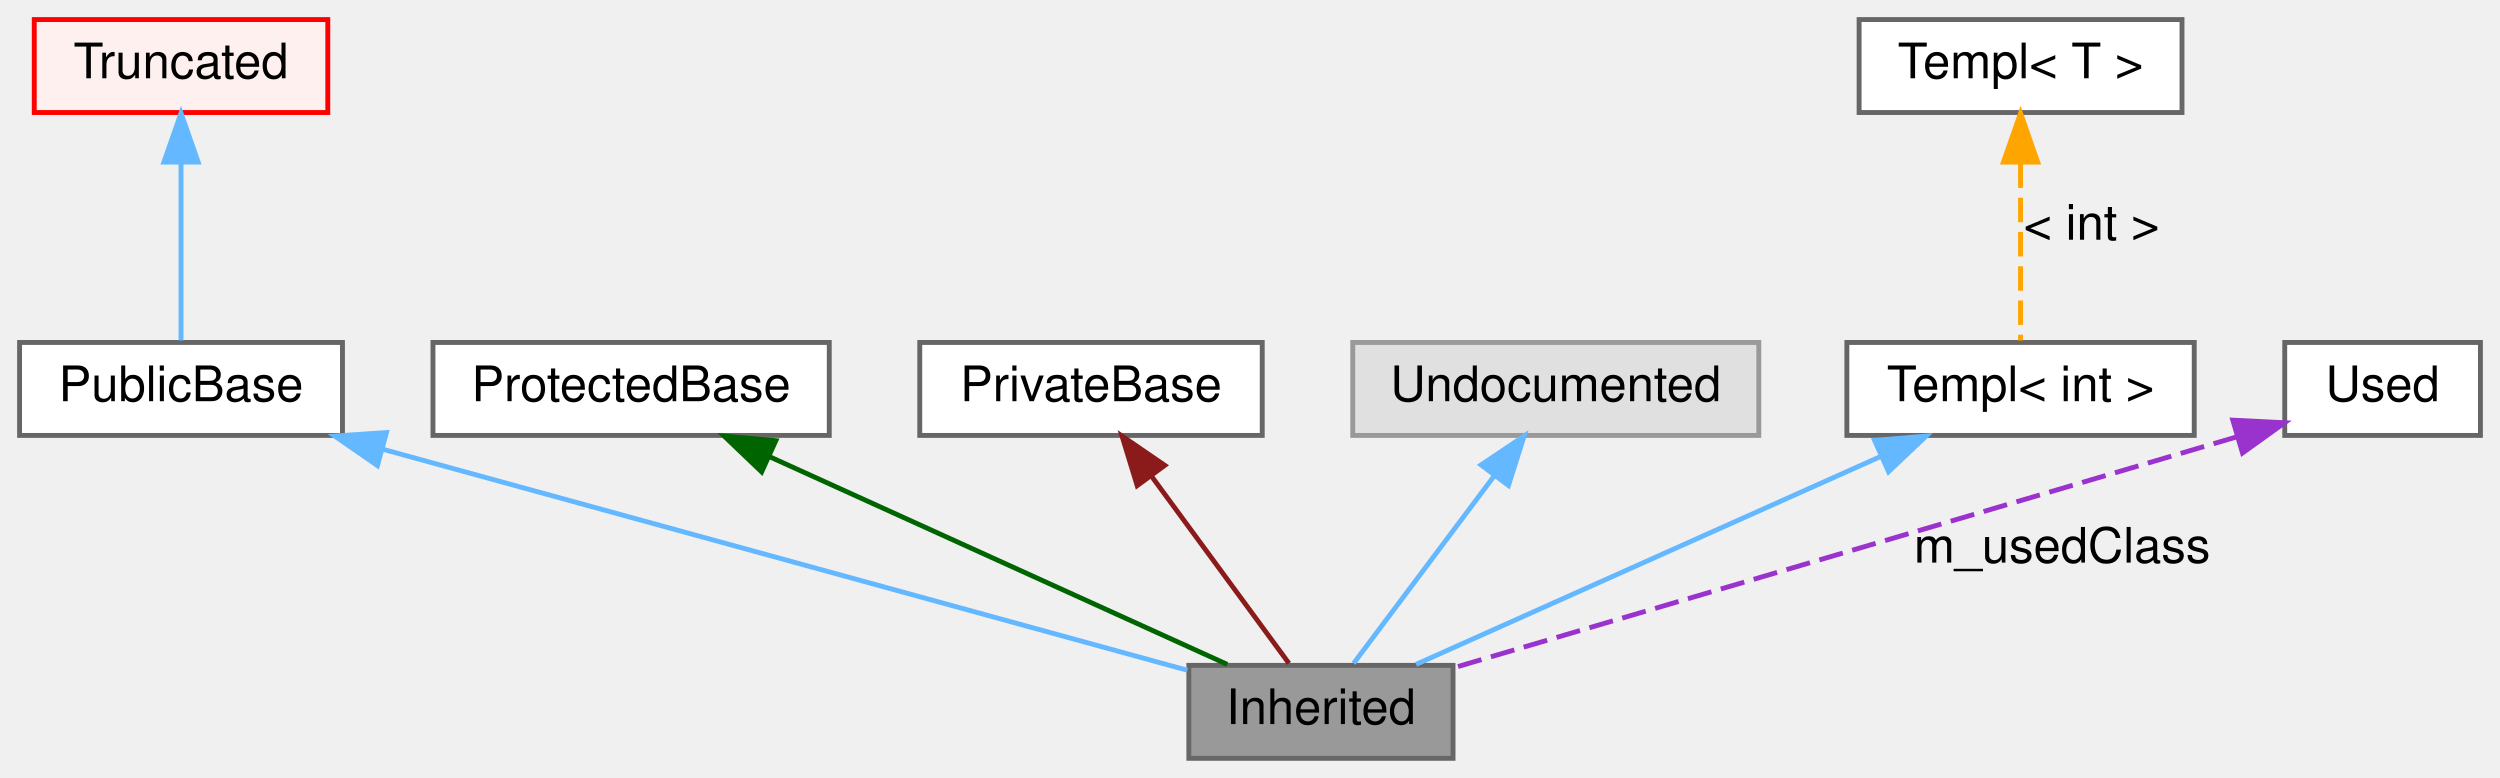
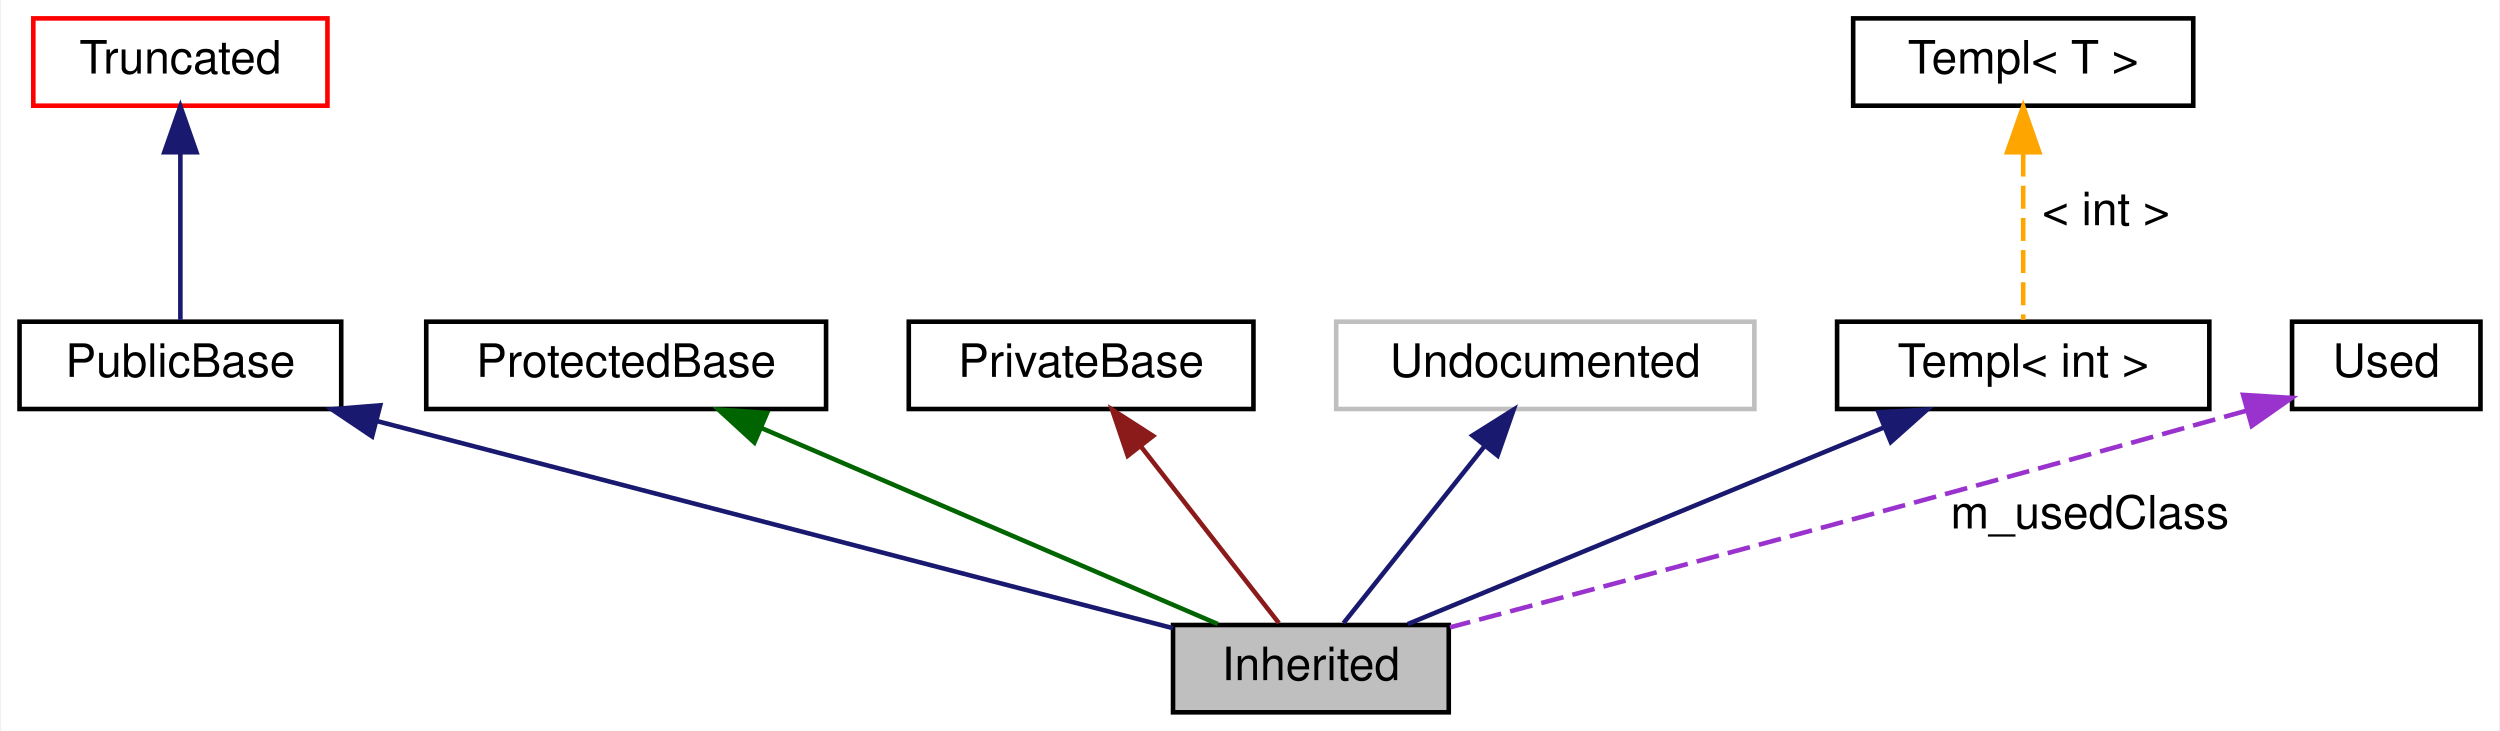
- <svg xmlns="http://www.w3.org/2000/svg" xmlns:xlink="http://www.w3.org/1999/xlink" width="511pt" height="159pt" viewBox="0.00 0.00 511.00 159.00">
+ <svg xmlns="http://www.w3.org/2000/svg" width="544pt" height="159pt" viewBox="0.00 0.00 543.50 159.00">
  <g id="graph0" class="graph" transform="scale(1 1) rotate(0) translate(4 155)">
+     <polygon fill="white" stroke="transparent" points="-4,4 -4,-155 539.5,-155 539.5,4 -4,4" />
    <g id="node1" class="node">
-       <g id="a_node1">
-         <a xlink:title=" ">
-           <polygon fill="#999999" stroke="#666666" points="293,-19 239,-19 239,0 293,0 293,-19" />
-           <text text-anchor="middle" x="266" y="-7" font-family="Helvetica,sans-Serif" font-size="10.00">Inherited</text>
-         </a>
-       </g>
+       <polygon fill="#bfbfbf" stroke="black" points="311,-19 251,-19 251,0 311,0 311,-19" />
+       <text text-anchor="middle" x="281" y="-7" font-family="Helvetica,sans-Serif" font-size="10.00">Inherited</text>
    </g>
    <g id="node2" class="node">
-       <g id="a_node2">
-         <a xlink:href="url.html" xlink:title=" ">
-           <polygon fill="white" stroke="#666666" points="66,-85 0,-85 0,-66 66,-66 66,-85" />
-           <text text-anchor="middle" x="33" y="-73" font-family="Helvetica,sans-Serif" font-size="10.00">PublicBase</text>
-         </a>
-       </g>
+       <polygon fill="none" stroke="black" points="70,-85 0,-85 0,-66 70,-66 70,-85" />
+       <text text-anchor="middle" x="35" y="-73" font-family="Helvetica,sans-Serif" font-size="10.00">PublicBase</text>
    </g>
    <g id="edge1" class="edge">
-       <path fill="none" stroke="#63b8ff" d="M74.07,-63.22C121.46,-50.2 198.08,-29.16 238.69,-18" />
-       <polygon fill="#63b8ff" stroke="#63b8ff" points="73.14,-59.84 64.42,-65.87 74.99,-66.59 73.14,-59.84" />
+       <path fill="none" stroke="midnightblue" d="M77.7,-63.39C127.22,-50.51 207.6,-29.59 250.97,-18.31" />
+       <polygon fill="midnightblue" stroke="midnightblue" points="76.72,-60.03 67.92,-65.94 78.48,-66.8 76.72,-60.03" />
    </g>
    <g id="node3" class="node">
-       <g id="a_node3">
-         <a xlink:href="url.html" xlink:title=" ">
-           <polygon fill="#fff0f0" stroke="red" points="63,-151 3,-151 3,-132 63,-132 63,-151" />
-           <text text-anchor="middle" x="33" y="-139" font-family="Helvetica,sans-Serif" font-size="10.00">Truncated</text>
-         </a>
-       </g>
+       <polygon fill="none" stroke="red" points="67,-151 3,-151 3,-132 67,-132 67,-151" />
+       <text text-anchor="middle" x="35" y="-139" font-family="Helvetica,sans-Serif" font-size="10.00">Truncated</text>
    </g>
    <g id="edge2" class="edge">
-       <path fill="none" stroke="#63b8ff" d="M33,-121.58C33,-109.63 33,-94.72 33,-85.41" />
-       <polygon fill="#63b8ff" stroke="#63b8ff" points="29.5,-121.87 33,-131.87 36.5,-121.87 29.5,-121.87" />
+       <path fill="none" stroke="midnightblue" d="M35,-121.58C35,-109.63 35,-94.72 35,-85.41" />
+       <polygon fill="midnightblue" stroke="midnightblue" points="31.5,-121.87 35,-131.87 38.5,-121.87 31.5,-121.87" />
    </g>
    <g id="node4" class="node">
-       <polygon fill="white" stroke="#666666" points="165.5,-85 84.5,-85 84.5,-66 165.5,-66 165.5,-85" />
-       <text text-anchor="middle" x="125" y="-73" font-family="Helvetica,sans-Serif" font-size="10.00">ProtectedBase</text>
+       <polygon fill="none" stroke="black" points="175.5,-85 88.5,-85 88.5,-66 175.5,-66 175.5,-85" />
+       <text text-anchor="middle" x="132" y="-73" font-family="Helvetica,sans-Serif" font-size="10.00">ProtectedBase</text>
    </g>
    <g id="edge3" class="edge">
-       <path fill="none" stroke="darkgreen" d="M153.21,-61.69C181,-49.08 222.69,-30.16 246.84,-19.2" />
-       <polygon fill="darkgreen" stroke="darkgreen" points="151.68,-58.55 144.02,-65.87 154.57,-64.92 151.68,-58.55" />
+       <path fill="none" stroke="darkgreen" d="M161.43,-61.86C190.79,-49.25 235.12,-30.21 260.75,-19.2" />
+       <polygon fill="darkgreen" stroke="darkgreen" points="159.9,-58.71 152.09,-65.87 162.66,-65.14 159.9,-58.71" />
    </g>
    <g id="node5" class="node">
-       <polygon fill="white" stroke="#666666" points="254,-85 184,-85 184,-66 254,-66 254,-85" />
-       <text text-anchor="middle" x="219" y="-73" font-family="Helvetica,sans-Serif" font-size="10.00">PrivateBase</text>
+       <polygon fill="none" stroke="black" points="268.5,-85 193.5,-85 193.5,-66 268.5,-66 268.5,-85" />
+       <text text-anchor="middle" x="231" y="-73" font-family="Helvetica,sans-Serif" font-size="10.00">PrivateBase</text>
    </g>
    <g id="edge4" class="edge">
-       <path fill="none" stroke="#8b1a1a" d="M231.29,-57.77C240.3,-45.49 252.2,-29.3 259.46,-19.41" />
-       <polygon fill="#8b1a1a" stroke="#8b1a1a" points="228.44,-55.74 225.34,-65.87 234.08,-59.88 228.44,-55.74" />
+       <path fill="none" stroke="#8b1a1a" d="M244.07,-57.77C253.66,-45.49 266.31,-29.3 274.04,-19.41" />
+       <polygon fill="#8b1a1a" stroke="#8b1a1a" points="241.14,-55.83 237.74,-65.87 246.66,-60.14 241.14,-55.83" />
    </g>
    <g id="node6" class="node">
-       <g id="a_node6">
-         <a xlink:title=" ">
-           <polygon fill="#e0e0e0" stroke="#999999" points="355.5,-85 272.5,-85 272.5,-66 355.5,-66 355.5,-85" />
-           <text text-anchor="middle" x="314" y="-73" font-family="Helvetica,sans-Serif" font-size="10.00">Undocumented</text>
-         </a>
-       </g>
+       <polygon fill="none" stroke="#bfbfbf" points="377.5,-85 286.5,-85 286.5,-66 377.5,-66 377.5,-85" />
+       <text text-anchor="middle" x="332" y="-73" font-family="Helvetica,sans-Serif" font-size="10.00">Undocumented</text>
    </g>
    <g id="edge5" class="edge">
-       <path fill="none" stroke="#63b8ff" d="M301.45,-57.77C292.24,-45.49 280.1,-29.3 272.68,-19.41" />
-       <polygon fill="#63b8ff" stroke="#63b8ff" points="298.73,-59.97 307.53,-65.87 304.33,-55.77 298.73,-59.97" />
+       <path fill="none" stroke="midnightblue" d="M318.67,-57.77C308.88,-45.49 295.98,-29.3 288.1,-19.41" />
+       <polygon fill="midnightblue" stroke="midnightblue" points="316.15,-60.23 325.12,-65.87 321.63,-55.87 316.15,-60.23" />
    </g>
    <g id="node7" class="node">
-       <polygon fill="white" stroke="#666666" points="444.5,-85 373.5,-85 373.5,-66 444.5,-66 444.5,-85" />
-       <text text-anchor="middle" x="409" y="-73" font-family="Helvetica,sans-Serif" font-size="10.00">Templ&lt; int &gt;</text>
+       <polygon fill="none" stroke="black" points="476.5,-85 395.5,-85 395.5,-66 476.5,-66 476.5,-85" />
+       <text text-anchor="middle" x="436" y="-73" font-family="Helvetica,sans-Serif" font-size="10.00">Templ&lt; int &gt;</text>
    </g>
    <g id="edge6" class="edge">
-       <path fill="none" stroke="#63b8ff" d="M380.39,-61.69C352.2,-49.08 309.92,-30.16 285.44,-19.2" />
-       <polygon fill="#63b8ff" stroke="#63b8ff" points="379.16,-64.98 389.71,-65.87 382.02,-58.59 379.16,-64.98" />
+       <path fill="none" stroke="midnightblue" d="M405.78,-62.02C375.24,-49.41 328.84,-30.25 302.07,-19.2" />
+       <polygon fill="midnightblue" stroke="midnightblue" points="404.52,-65.29 415.1,-65.87 407.19,-58.82 404.52,-65.29" />
    </g>
    <g id="node8" class="node">
-       <polygon fill="white" stroke="#666666" points="442,-151 376,-151 376,-132 442,-132 442,-151" />
-       <text text-anchor="middle" x="409" y="-139" font-family="Helvetica,sans-Serif" font-size="10.00">Templ&lt; T &gt;</text>
+       <polygon fill="none" stroke="black" points="473,-151 399,-151 399,-132 473,-132 473,-151" />
+       <text text-anchor="middle" x="436" y="-139" font-family="Helvetica,sans-Serif" font-size="10.00">Templ&lt; T &gt;</text>
    </g>
    <g id="edge7" class="edge">
-       <path fill="none" stroke="orange" stroke-dasharray="5,2" d="M409,-121.58C409,-109.63 409,-94.72 409,-85.41" />
-       <polygon fill="orange" stroke="orange" points="405.5,-121.87 409,-131.87 412.5,-121.87 405.5,-121.87" />
-       <text text-anchor="middle" x="423.5" y="-106" font-family="Helvetica,sans-Serif" font-size="10.00">&lt; int &gt;</text>
+       <path fill="none" stroke="orange" stroke-dasharray="5,2" d="M436,-121.58C436,-109.63 436,-94.72 436,-85.41" />
+       <polygon fill="orange" stroke="orange" points="432.5,-121.87 436,-131.87 439.5,-121.87 432.5,-121.87" />
+       <text text-anchor="middle" x="454" y="-106" font-family="Helvetica,sans-Serif" font-size="10.00">&lt; int &gt;</text>
    </g>
    <g id="node9" class="node">
-       <polygon fill="white" stroke="#666666" points="503,-85 463,-85 463,-66 503,-66 503,-85" />
-       <text text-anchor="middle" x="483" y="-73" font-family="Helvetica,sans-Serif" font-size="10.00">Used</text>
+       <polygon fill="none" stroke="black" points="535.5,-85 494.5,-85 494.5,-66 535.5,-66 535.5,-85" />
+       <text text-anchor="middle" x="515" y="-73" font-family="Helvetica,sans-Serif" font-size="10.00">Used</text>
    </g>
    <g id="edge8" class="edge">
-       <path fill="none" stroke="#9a32cd" stroke-dasharray="5,2" d="M453.24,-65.72C410.88,-53.23 333.82,-30.5 293.02,-18.47" />
-       <polygon fill="#9a32cd" stroke="#9a32cd" points="452.39,-69.12 462.97,-68.59 454.37,-62.41 452.39,-69.12" />
-       <text text-anchor="middle" x="417.5" y="-40" font-family="Helvetica,sans-Serif" font-size="10.00">m_usedClass</text>
+       <path fill="none" stroke="#9a32cd" stroke-dasharray="5,2" d="M484.52,-65.62C417.32,-46.74 349.44,-28.6 311.27,-18.49" />
+       <polygon fill="#9a32cd" stroke="#9a32cd" points="483.85,-69.07 494.42,-68.41 485.74,-62.33 483.85,-69.07" />
+       <text text-anchor="middle" x="450.5" y="-40" font-family="Helvetica,sans-Serif" font-size="10.00">m_usedClass</text>
    </g>
  </g>
</svg>
